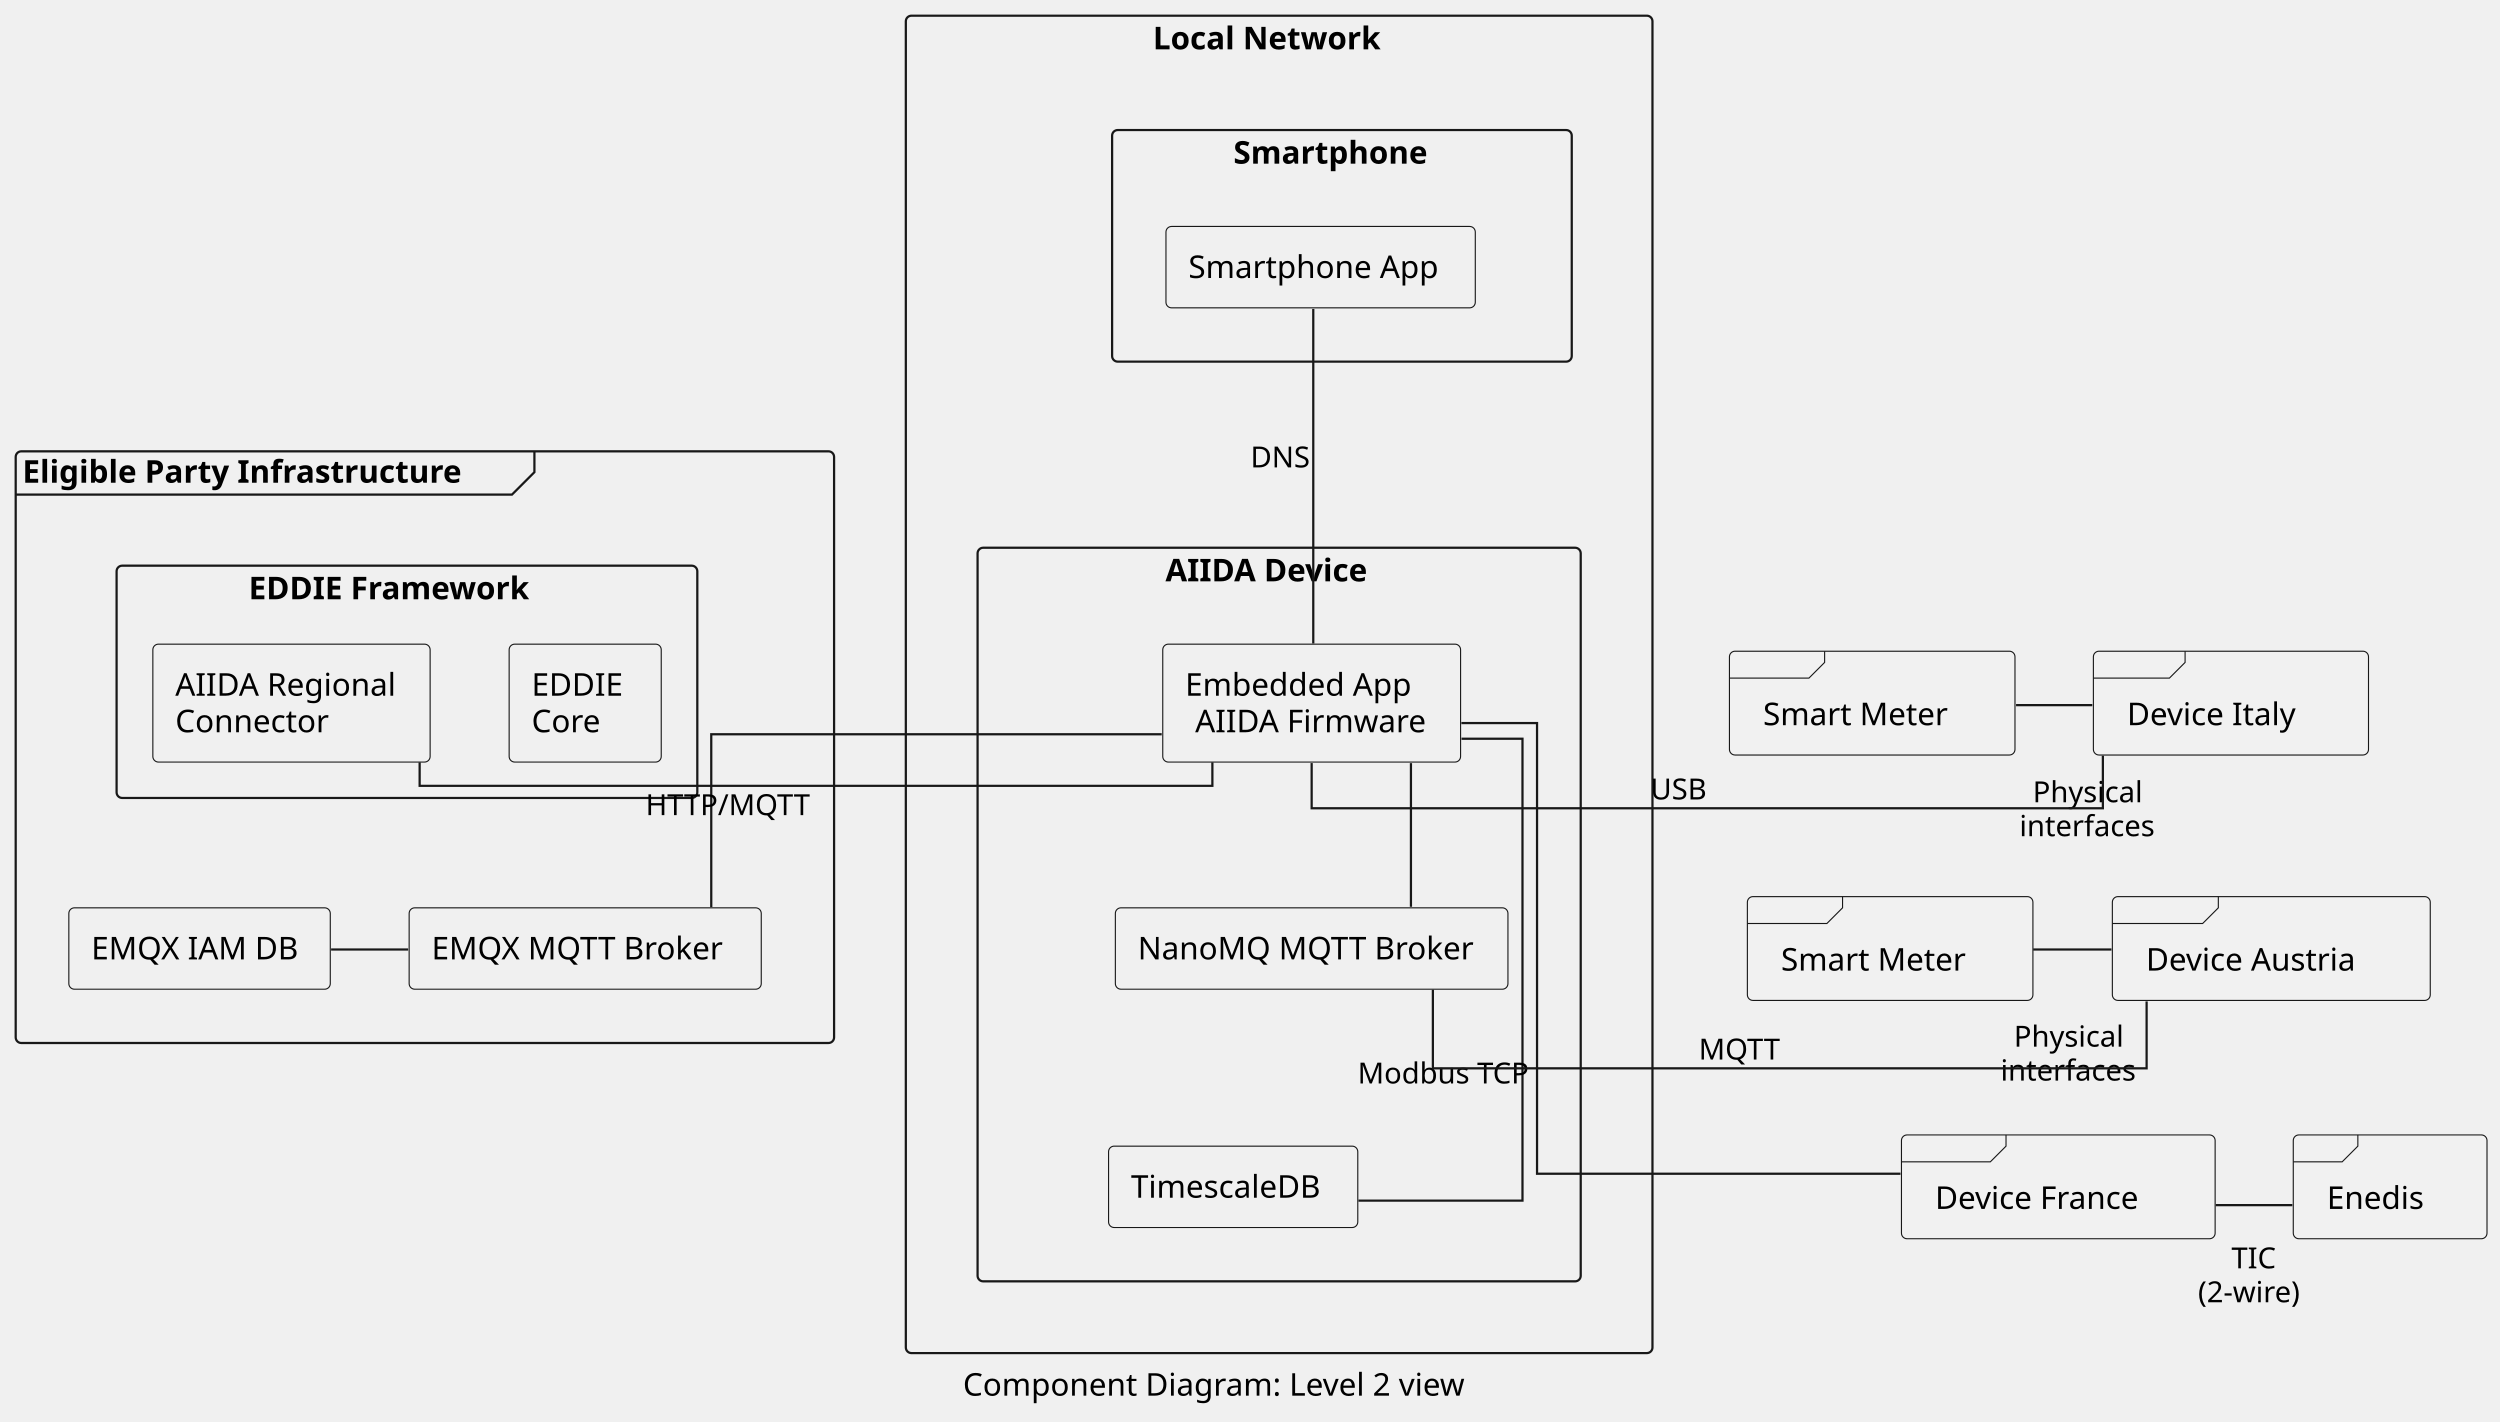
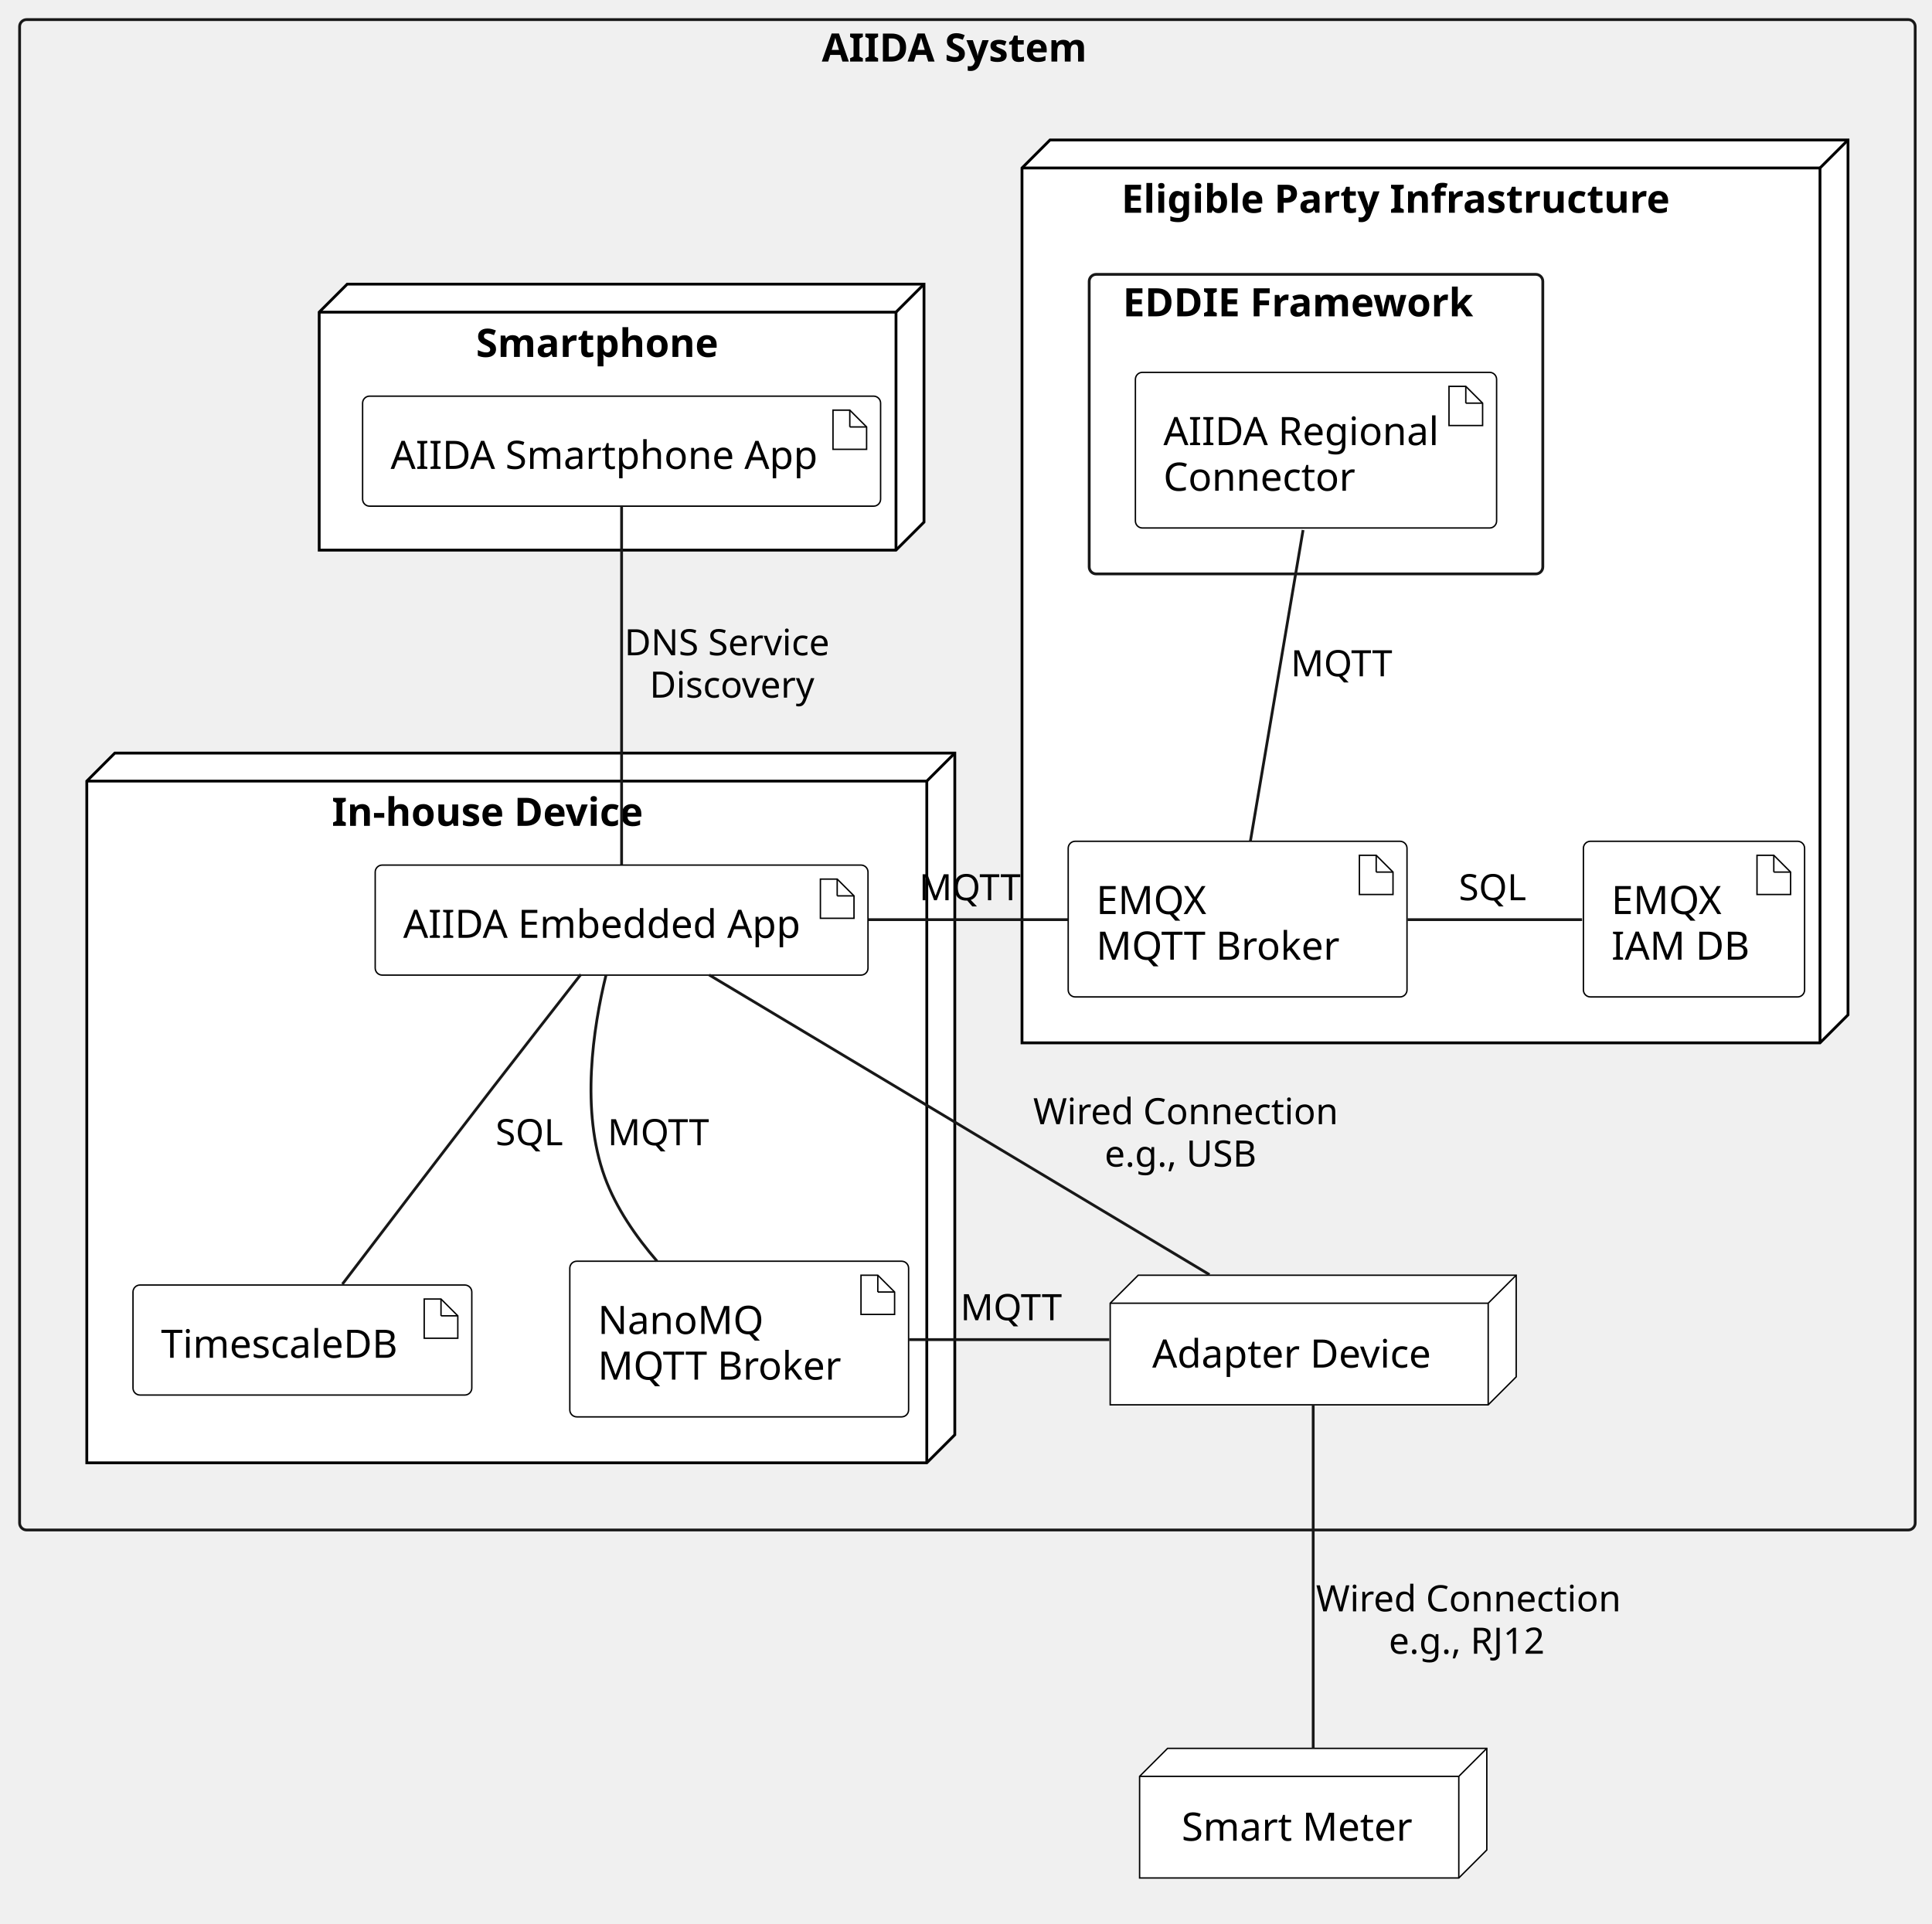
- <svg xmlns="http://www.w3.org/2000/svg" contentStyleType="text/css" height="634px" preserveAspectRatio="none" style="width:1115px;height:634px;background:#FFFFFF;" version="1.1" viewBox="0 0 1115 634" width="1115px" zoomAndPan="magnify">
+ <svg xmlns="http://www.w3.org/2000/svg" contentStyleType="text/css" height="687px" preserveAspectRatio="none" style="width:690px;height:687px;background:#FFFFFF;" version="1.1" viewBox="0 0 690 687" width="690px" zoomAndPan="magnify">
  <defs />
  <g>
+     <g id="cluster_AIIDA System">
+       <rect fill="none" height="539.5" rx="2.5" ry="2.5" style="stroke:#181818;stroke-width:1.0;" width="677" x="7" y="7" />
+       <text fill="#000000" font-family="sans-serif" font-size="14" font-weight="bold" lengthAdjust="spacing" textLength="104" x="293.5" y="21.995">AIIDA System</text>
+     </g>
    <g id="cluster_epInfra">
-       <rect fill="none" height="263.89" rx="2.5" ry="2.5" style="stroke:#181818;stroke-width:1.0;" width="365" x="7" y="201.29" />
-       <path d="M238.348,201.29 L238.348,210.587 L228.348,220.587 L7,220.587 " fill="none" style="stroke:#181818;stroke-width:1.0;" />
-       <text fill="#000000" font-family="sans-serif" font-size="14" font-weight="bold" lengthAdjust="spacing" textLength="221.348" x="10" y="215.285">Eligible Party Infrastructure</text>
+       <polygon fill="#FFFFFF" points="365,60,375,50,660,50,660,362.5,650,372.5,365,372.5,365,60" style="stroke:#000000;stroke-width:1.0;" />
+       <line style="stroke:#000000;stroke-width:1.0;" x1="650" x2="660" y1="60" y2="50" />
+       <line style="stroke:#000000;stroke-width:1.0;" x1="365" x2="650" y1="60" y2="60" />
+       <line style="stroke:#000000;stroke-width:1.0;" x1="650" x2="650" y1="60" y2="372.5" />
+       <text fill="#000000" font-family="sans-serif" font-size="14" font-weight="bold" lengthAdjust="spacing" textLength="216" x="400.5" y="75.995">Eligible Party Infrastructure</text>
    </g>
    <g id="cluster_EDDIE Framework">
-       <rect fill="none" height="103.6" rx="2.5" ry="2.5" style="stroke:#181818;stroke-width:1.0;" width="259" x="52" y="252.29" />
-       <text fill="#000000" font-family="sans-serif" font-size="14" font-weight="bold" lengthAdjust="spacing" textLength="141.217" x="110.892" y="267.285">EDDIE Framework</text>
-     </g>
-     <g id="cluster_Local Network">
-       <rect fill="none" height="596.48" rx="2.5" ry="2.5" style="stroke:#181818;stroke-width:1.0;" width="333" x="404" y="7" />
-       <text fill="#000000" font-family="sans-serif" font-size="14" font-weight="bold" lengthAdjust="spacing" textLength="112.629" x="514.186" y="21.995">Local Network</text>
+       <rect fill="none" height="107" rx="2.5" ry="2.5" style="stroke:#181818;stroke-width:1.0;" width="162" x="389" y="98" />
+       <text fill="#000000" font-family="sans-serif" font-size="14" font-weight="bold" lengthAdjust="spacing" textLength="138" x="401" y="112.995">EDDIE Framework</text>
    </g>
    <g id="cluster_smartphone">
-       <rect fill="none" height="103.29" rx="2.5" ry="2.5" style="stroke:#181818;stroke-width:1.0;" width="205" x="496" y="58" />
-       <text fill="#000000" font-family="sans-serif" font-size="14" font-weight="bold" lengthAdjust="spacing" textLength="96.783" x="550.108" y="72.995">Smartphone</text>
+       <polygon fill="#FFFFFF" points="114,111.5,124,101.5,330,101.5,330,186.5,320,196.5,114,196.5,114,111.5" style="stroke:#000000;stroke-width:1.0;" />
+       <line style="stroke:#000000;stroke-width:1.0;" x1="320" x2="330" y1="111.5" y2="101.5" />
+       <line style="stroke:#000000;stroke-width:1.0;" x1="114" x2="320" y1="111.5" y2="111.5" />
+       <line style="stroke:#000000;stroke-width:1.0;" x1="320" x2="320" y1="111.5" y2="196.5" />
+       <text fill="#000000" font-family="sans-serif" font-size="14" font-weight="bold" lengthAdjust="spacing" textLength="96" x="170" y="127.495">Smartphone</text>
    </g>
    <g id="cluster_aiida">
-       <rect fill="none" height="327.19" rx="2.5" ry="2.5" style="stroke:#181818;stroke-width:1.0;" width="269" x="436" y="244.29" />
-       <text fill="#000000" font-family="sans-serif" font-size="14" font-weight="bold" lengthAdjust="spacing" textLength="101.418" x="519.791" y="259.285">AIIDA Device</text>
+       <polygon fill="#FFFFFF" points="31,279,41,269,341,269,341,512.5,331,522.5,31,522.5,31,279" style="stroke:#000000;stroke-width:1.0;" />
+       <line style="stroke:#000000;stroke-width:1.0;" x1="331" x2="341" y1="279" y2="269" />
+       <line style="stroke:#000000;stroke-width:1.0;" x1="31" x2="331" y1="279" y2="279" />
+       <line style="stroke:#000000;stroke-width:1.0;" x1="331" x2="331" y1="279" y2="522.5" />
+       <text fill="#000000" font-family="sans-serif" font-size="14" font-weight="bold" lengthAdjust="spacing" textLength="127" x="118.5" y="294.995">In-house Device</text>
+     </g>
+     <g id="elem_adapterDevice">
+       <polygon fill="#FFFFFF" points="396.5,465.5,406.5,455.5,541.5,455.5,541.5,491.797,531.5,501.797,396.5,501.797,396.5,465.5" style="stroke:#000000;stroke-width:0.5;" />
+       <line style="stroke:#000000;stroke-width:0.5;" x1="531.5" x2="541.5" y1="465.5" y2="455.5" />
+       <line style="stroke:#000000;stroke-width:0.5;" x1="396.5" x2="531.5" y1="465.5" y2="465.5" />
+       <line style="stroke:#000000;stroke-width:0.5;" x1="531.5" x2="531.5" y1="465.5" y2="501.797" />
+       <text fill="#000000" font-family="sans-serif" font-size="14" lengthAdjust="spacing" textLength="105" x="411.5" y="488.495">Adapter Device</text>
    </g>
    <g id="elem_broker">
-       <rect fill="none" height="36.297" rx="2.5" ry="2.5" style="stroke:#181818;stroke-width:0.5;" width="157.04" x="182.48" y="404.89" />
-       <text fill="#000000" font-family="sans-serif" font-size="14" lengthAdjust="spacing" textLength="137.04" x="192.48" y="427.885">EMQX MQTT Broker</text>
+       <rect fill="none" height="55.594" rx="2.5" ry="2.5" style="stroke:#000000;stroke-width:0.5;" width="121" x="381.5" y="300.5" />
+       <polygon fill="none" points="485.5,305.5,485.5,319.5,497.5,319.5,497.5,311.5,491.5,305.5,485.5,305.5" style="stroke:#000000;stroke-width:0.5;" />
+       <line style="stroke:#000000;stroke-width:0.5;" x1="491.5" x2="491.5" y1="305.5" y2="311.5" />
+       <line style="stroke:#000000;stroke-width:0.5;" x1="497.5" x2="491.5" y1="311.5" y2="311.5" />
+       <text fill="#000000" font-family="sans-serif" font-size="14" lengthAdjust="spacing" textLength="41" x="391.5" y="326.495">EMQX</text>
+       <text fill="#000000" font-family="sans-serif" font-size="14" lengthAdjust="spacing" textLength="91" x="391.5" y="342.792">MQTT Broker</text>
    </g>
    <g id="elem_emqxiam">
-       <rect fill="none" height="36.297" rx="2.5" ry="2.5" style="stroke:#181818;stroke-width:0.5;" width="116.606" x="30.7" y="404.89" />
-       <text fill="#000000" font-family="sans-serif" font-size="14" lengthAdjust="spacing" textLength="96.606" x="40.7" y="427.885">EMQX IAM DB</text>
-     </g>
-     <g id="elem_eddie">
-       <rect fill="none" height="52.594" rx="2.5" ry="2.5" style="stroke:#181818;stroke-width:0.5;" width="67.831" x="227.08" y="287.29" />
-       <text fill="#000000" font-family="sans-serif" font-size="14" lengthAdjust="spacing" textLength="43.381" x="237.08" y="310.285">EDDIE</text>
-       <text fill="#000000" font-family="sans-serif" font-size="14" lengthAdjust="spacing" textLength="32.71" x="237.08" y="326.582">Core</text>
+       <rect fill="none" height="55.594" rx="2.5" ry="2.5" style="stroke:#000000;stroke-width:0.5;" width="79" x="565.5" y="300.5" />
+       <polygon fill="none" points="627.5,305.5,627.5,319.5,639.5,319.5,639.5,311.5,633.5,305.5,627.5,305.5" style="stroke:#000000;stroke-width:0.5;" />
+       <line style="stroke:#000000;stroke-width:0.5;" x1="633.5" x2="633.5" y1="305.5" y2="311.5" />
+       <line style="stroke:#000000;stroke-width:0.5;" x1="639.5" x2="633.5" y1="311.5" y2="311.5" />
+       <text fill="#000000" font-family="sans-serif" font-size="14" lengthAdjust="spacing" textLength="41" x="575.5" y="326.495">EMQX</text>
+       <text fill="#000000" font-family="sans-serif" font-size="14" lengthAdjust="spacing" textLength="49" x="575.5" y="342.792">IAM DB</text>
    </g>
    <g id="elem_regcon">
-       <rect fill="none" height="52.594" rx="2.5" ry="2.5" style="stroke:#181818;stroke-width:0.5;" width="123.667" x="68.17" y="287.29" />
-       <text fill="#000000" font-family="sans-serif" font-size="14" lengthAdjust="spacing" textLength="103.667" x="78.17" y="310.285">AIIDA Regional</text>
-       <text fill="#000000" font-family="sans-serif" font-size="14" lengthAdjust="spacing" textLength="72.208" x="78.17" y="326.582">Connector</text>
+       <rect fill="none" height="55.594" rx="2.5" ry="2.5" style="stroke:#000000;stroke-width:0.5;" width="129" x="405.5" y="133" />
+       <polygon fill="none" points="517.5,138,517.5,152,529.5,152,529.5,144,523.5,138,517.5,138" style="stroke:#000000;stroke-width:0.5;" />
+       <line style="stroke:#000000;stroke-width:0.5;" x1="523.5" x2="523.5" y1="138" y2="144" />
+       <line style="stroke:#000000;stroke-width:0.5;" x1="529.5" x2="523.5" y1="144" y2="144" />
+       <text fill="#000000" font-family="sans-serif" font-size="14" lengthAdjust="spacing" textLength="99" x="415.5" y="158.995">AIIDA Regional</text>
+       <text fill="#000000" font-family="sans-serif" font-size="14" lengthAdjust="spacing" textLength="73" x="415.5" y="175.292">Connector</text>
    </g>
    <g id="elem_app">
-       <rect fill="none" height="36.297" rx="2.5" ry="2.5" style="stroke:#181818;stroke-width:0.5;" width="137.961" x="520.02" y="101" />
-       <text fill="#000000" font-family="sans-serif" font-size="14" lengthAdjust="spacing" textLength="117.961" x="530.02" y="123.995">Smartphone App</text>
+       <rect fill="none" height="39.297" rx="2.5" ry="2.5" style="stroke:#000000;stroke-width:0.5;" width="185" x="129.5" y="141.5" />
+       <polygon fill="none" points="297.5,146.5,297.5,160.5,309.5,160.5,309.5,152.5,303.5,146.5,297.5,146.5" style="stroke:#000000;stroke-width:0.5;" />
+       <line style="stroke:#000000;stroke-width:0.5;" x1="303.5" x2="303.5" y1="146.5" y2="152.5" />
+       <line style="stroke:#000000;stroke-width:0.5;" x1="309.5" x2="303.5" y1="152.5" y2="152.5" />
+       <text fill="#000000" font-family="sans-serif" font-size="14" lengthAdjust="spacing" textLength="155" x="139.5" y="167.495">AIIDA Smartphone App</text>
    </g>
    <g id="elem_embapp">
-       <rect fill="none" height="52.594" rx="2.5" ry="2.5" style="stroke:#181818;stroke-width:0.5;" width="132.827" x="518.59" y="287.29" />
-       <text fill="#000000" font-family="sans-serif" font-size="14" lengthAdjust="spacing" textLength="107.058" x="528.59" y="310.285">Embedded App</text>
-       <text fill="#000000" font-family="sans-serif" font-size="14" lengthAdjust="spacing" textLength="108.377" x="533.04" y="326.582">AIIDA Firmware</text>
+       <rect fill="none" height="39.297" rx="2.5" ry="2.5" style="stroke:#000000;stroke-width:0.5;" width="176" x="134" y="309" />
+       <polygon fill="none" points="293,314,293,328,305,328,305,320,299,314,293,314" style="stroke:#000000;stroke-width:0.5;" />
+       <line style="stroke:#000000;stroke-width:0.5;" x1="299" x2="299" y1="314" y2="320" />
+       <line style="stroke:#000000;stroke-width:0.5;" x1="305" x2="299" y1="320" y2="320" />
+       <text fill="#000000" font-family="sans-serif" font-size="14" lengthAdjust="spacing" textLength="146" x="144" y="334.995">AIIDA Embedded App</text>
    </g>
    <g id="elem_nano">
-       <rect fill="none" height="36.297" rx="2.5" ry="2.5" style="stroke:#181818;stroke-width:0.5;" width="175.094" x="497.45" y="404.89" />
-       <text fill="#000000" font-family="sans-serif" font-size="14" lengthAdjust="spacing" textLength="155.094" x="507.45" y="427.885">NanoMQ MQTT Broker</text>
+       <rect fill="none" height="55.594" rx="2.5" ry="2.5" style="stroke:#000000;stroke-width:0.5;" width="121" x="203.5" y="450.5" />
+       <polygon fill="none" points="307.5,455.5,307.5,469.5,319.5,469.5,319.5,461.5,313.5,455.5,307.5,455.5" style="stroke:#000000;stroke-width:0.5;" />
+       <line style="stroke:#000000;stroke-width:0.5;" x1="313.5" x2="313.5" y1="455.5" y2="461.5" />
+       <line style="stroke:#000000;stroke-width:0.5;" x1="319.5" x2="313.5" y1="461.5" y2="461.5" />
+       <text fill="#000000" font-family="sans-serif" font-size="14" lengthAdjust="spacing" textLength="59" x="213.5" y="476.495">NanoMQ</text>
+       <text fill="#000000" font-family="sans-serif" font-size="14" lengthAdjust="spacing" textLength="91" x="213.5" y="492.792">MQTT Broker</text>
    </g>
    <g id="elem_db">
-       <rect fill="none" height="36.297" rx="2.5" ry="2.5" style="stroke:#181818;stroke-width:0.5;" width="111.15" x="494.42" y="511.18" />
-       <text fill="#000000" font-family="sans-serif" font-size="14" lengthAdjust="spacing" textLength="91.15" x="504.42" y="534.175">TimescaleDB</text>
+       <rect fill="none" height="39.297" rx="2.5" ry="2.5" style="stroke:#000000;stroke-width:0.5;" width="121" x="47.5" y="459" />
+       <polygon fill="none" points="151.5,464,151.5,478,163.5,478,163.5,470,157.5,464,151.5,464" style="stroke:#000000;stroke-width:0.5;" />
+       <line style="stroke:#000000;stroke-width:0.5;" x1="157.5" x2="157.5" y1="464" y2="470" />
+       <line style="stroke:#000000;stroke-width:0.5;" x1="163.5" x2="157.5" y1="470" y2="470" />
+       <text fill="#000000" font-family="sans-serif" font-size="14" lengthAdjust="spacing" textLength="91" x="57.5" y="484.995">TimescaleDB</text>
    </g>
-     <g id="elem_device1">
-       <rect fill="#F1F1F1" height="46.297" rx="2.5" ry="2.5" style="stroke:#181818;stroke-width:0.5;" width="122.701" x="933.65" y="290.44" />
-       <path d="M974.55,290.44 L974.55,295.44 L967.55,302.44 L933.65,302.44 " fill="none" style="stroke:#181818;stroke-width:0.5;" />
-       <text fill="#000000" font-family="sans-serif" font-size="14" lengthAdjust="spacing" textLength="82.701" x="948.65" y="323.435">Device Italy</text>
-     </g>
-     <g id="elem_device2">
-       <rect fill="#F1F1F1" height="46.297" rx="2.5" ry="2.5" style="stroke:#181818;stroke-width:0.5;" width="141.787" x="942.11" y="399.89" />
-       <path d="M989.372,399.89 L989.372,404.89 L982.372,411.89 L942.11,411.89 " fill="none" style="stroke:#181818;stroke-width:0.5;" />
-       <text fill="#000000" font-family="sans-serif" font-size="14" lengthAdjust="spacing" textLength="101.787" x="957.11" y="432.885">Device Austria</text>
-     </g>
-     <g id="elem_device3">
-       <rect fill="#F1F1F1" height="46.297" rx="2.5" ry="2.5" style="stroke:#181818;stroke-width:0.5;" width="139.9" x="848.05" y="506.18" />
-       <path d="M894.683,506.18 L894.683,511.18 L887.683,518.18 L848.05,518.18 " fill="none" style="stroke:#181818;stroke-width:0.5;" />
-       <text fill="#000000" font-family="sans-serif" font-size="14" lengthAdjust="spacing" textLength="99.9" x="863.05" y="539.175">Device France</text>
-     </g>
-     <g id="elem_smartmeter1">
-       <rect fill="#F1F1F1" height="46.297" rx="2.5" ry="2.5" style="stroke:#181818;stroke-width:0.5;" width="127.35" x="771.33" y="290.44" />
-       <path d="M813.78,290.44 L813.78,295.44 L806.78,302.44 L771.33,302.44 " fill="none" style="stroke:#181818;stroke-width:0.5;" />
-       <text fill="#000000" font-family="sans-serif" font-size="14" lengthAdjust="spacing" textLength="87.35" x="786.33" y="323.435">Smart Meter</text>
-     </g>
-     <g id="elem_enedis">
-       <rect fill="#F1F1F1" height="46.297" rx="2.5" ry="2.5" style="stroke:#181818;stroke-width:0.5;" width="86.402" x="1022.8" y="506.18" />
-       <path d="M1051.601,506.18 L1051.601,511.18 L1044.601,518.18 L1022.8,518.18 " fill="none" style="stroke:#181818;stroke-width:0.5;" />
-       <text fill="#000000" font-family="sans-serif" font-size="14" lengthAdjust="spacing" textLength="46.402" x="1037.8" y="539.175">Enedis</text>
-     </g>
-     <g id="elem_smartmeter2">
-       <rect fill="#F1F1F1" height="46.297" rx="2.5" ry="2.5" style="stroke:#181818;stroke-width:0.5;" width="127.35" x="779.33" y="399.89" />
-       <path d="M821.78,399.89 L821.78,404.89 L814.78,411.89 L779.33,411.89 " fill="none" style="stroke:#181818;stroke-width:0.5;" />
-       <text fill="#000000" font-family="sans-serif" font-size="14" lengthAdjust="spacing" textLength="87.35" x="794.33" y="432.885">Smart Meter</text>
+     <g id="elem_smartmeter">
+       <polygon fill="#FFFFFF" points="407,634.5,417,624.5,531,624.5,531,660.797,521,670.797,407,670.797,407,634.5" style="stroke:#000000;stroke-width:0.5;" />
+       <line style="stroke:#000000;stroke-width:0.5;" x1="521" x2="531" y1="634.5" y2="624.5" />
+       <line style="stroke:#000000;stroke-width:0.5;" x1="407" x2="521" y1="634.5" y2="634.5" />
+       <line style="stroke:#000000;stroke-width:0.5;" x1="521" x2="521" y1="634.5" y2="670.797" />
+       <text fill="#000000" font-family="sans-serif" font-size="14" lengthAdjust="spacing" textLength="84" x="422" y="657.495">Smart Meter</text>
    </g>
    <g id="link_broker_emqxiam">
-       <path d="M182.05,423.48 C170.48,423.48 158.74,423.48 147.67,423.48 " fill="none" id="broker-emqxiam" style="stroke:#181818;stroke-width:1.0;" />
+       <path d="M502.7,328.5 C523.51,328.5 546.27,328.5 565.03,328.5 " fill="none" id="broker-emqxiam" style="stroke:#181818;stroke-width:1.0;" />
+       <text fill="#000000" font-family="sans-serif" font-size="13" lengthAdjust="spacing" textLength="26" x="521" y="321.567">SQL</text>
+     </g>
+     <g id="link_regcon_broker">
+       <path d="M465.38,189.33 C460.17,220.09 451.77,269.75 446.58,300.41 " fill="none" id="regcon-broker" style="stroke:#181818;stroke-width:1.0;" />
+       <text fill="#000000" font-family="sans-serif" font-size="13" lengthAdjust="spacing" textLength="35" x="461" y="241.567">MQTT</text>
    </g>
    <g id="link_embapp_nano">
-       <path d="M629.28,340.36 C629.28,360.23 629.28,386.83 629.28,404.42 " fill="none" id="embapp-nano-1" style="stroke:#181818;stroke-width:1.0;" />
+       <path d="M216.44,348.25 C211.83,367.11 207.31,396.7 216,420.5 C219.99,431.44 227.11,441.73 234.66,450.48 " fill="none" id="embapp-nano" style="stroke:#181818;stroke-width:1.0;" />
+       <text fill="#000000" font-family="sans-serif" font-size="13" lengthAdjust="spacing" textLength="35" x="217" y="409.067">MQTT</text>
+     </g>
+     <g id="link_embapp_db">
+       <path d="M207.45,348.06 C198.38,359.67 186.48,374.93 176,388.5 C157.35,412.67 136,440.67 122.27,458.71 " fill="none" id="embapp-db" style="stroke:#181818;stroke-width:1.0;" />
+       <text fill="#000000" font-family="sans-serif" font-size="13" lengthAdjust="spacing" textLength="26" x="177" y="409.067">SQL</text>
    </g>
    <g id="link_app_embapp">
-       <path d="M585.72,137.79 C585.72,172.48 585.72,247.06 585.72,287.02 " fill="none" id="app-embapp" style="stroke:#181818;stroke-width:1.0;" />
-       <text fill="#000000" font-family="sans-serif" font-size="13" lengthAdjust="spacing" textLength="27.987" x="557.72" y="208.467">DNS</text>
+       <path d="M222,180.66 C222,212.53 222,277.08 222,308.9 " fill="none" id="app-embapp" style="stroke:#181818;stroke-width:1.0;" />
+       <text fill="#000000" font-family="sans-serif" font-size="13" lengthAdjust="spacing" textLength="80" x="223" y="234.067">DNS Service</text>
+       <text fill="#000000" font-family="sans-serif" font-size="13" lengthAdjust="spacing" textLength="62" x="232" y="249.2">Discovery</text>
    </g>
-     <g id="link_embapp_db">
-       <path d="M651.83,329.48 C667.15,329.48 679.03,329.48 679.03,329.48 C679.03,329.48 679.03,535.48 679.03,535.48 C679.03,535.48 640.72,535.48 605.84,535.48 " fill="none" id="embapp-db" style="stroke:#181818;stroke-width:1.0;" />
+     <g id="link_embapp_broker">
+       <path d="M310.21,328.5 C334.12,328.5 359.46,328.5 381.47,328.5 " fill="none" id="embapp-broker" style="stroke:#181818;stroke-width:1.0;" />
+       <text fill="#000000" font-family="sans-serif" font-size="13" lengthAdjust="spacing" textLength="35" x="328.25" y="321.567">MQTT</text>
    </g>
-     <g id="link_broker_embapp">
-       <path d="M317.22,404.61 C317.22,376.84 317.22,327.48 317.22,327.48 C317.22,327.48 438.8,327.48 518.12,327.48 " fill="none" id="broker-embapp" style="stroke:#181818;stroke-width:1.0;" />
+     <g id="link_embapp_adapterDevice">
+       <path d="M253.28,348.24 C298.85,375.55 383.32,426.16 431.94,455.29 " fill="none" id="embapp-adapterDevice" style="stroke:#181818;stroke-width:1.0;" />
+       <text fill="#000000" font-family="sans-serif" font-size="13" lengthAdjust="spacing" textLength="111" x="369" y="401.567">Wired Connection</text>
+       <text fill="#000000" font-family="sans-serif" font-size="13" lengthAdjust="spacing" textLength="60" x="394.5" y="416.7">e.g., USB</text>
    </g>
-     <g id="link_smartmeter1_device1">
-       <path d="M899.16,314.48 C910.37,314.48 922.02,314.48 933.17,314.48 " fill="none" id="smartmeter1-device1" style="stroke:#181818;stroke-width:1.0;" />
-       <text fill="#000000" font-family="sans-serif" font-size="13" lengthAdjust="spacing" textLength="4.132" x="930.97" y="327.547"> </text>
-       <text fill="#000000" font-family="sans-serif" font-size="13" lengthAdjust="spacing" textLength="4.132" x="930.97" y="342.68"> </text>
-       <text fill="#000000" font-family="sans-serif" font-size="13" lengthAdjust="spacing" textLength="52.882" x="906.595" y="357.812">Physical</text>
-       <text fill="#000000" font-family="sans-serif" font-size="13" lengthAdjust="spacing" textLength="64.752" x="900.66" y="372.945">interfaces</text>
+     <g id="link_nano_adapterDevice">
+       <path d="M324.67,478.5 C347.11,478.5 372.77,478.5 396.17,478.5 " fill="none" id="nano-adapterDevice" style="stroke:#181818;stroke-width:1.0;" />
+       <text fill="#000000" font-family="sans-serif" font-size="13" lengthAdjust="spacing" textLength="35" x="343" y="471.567">MQTT</text>
    </g>
-     <g id="link_smartmeter2_device2">
-       <path d="M906.79,423.48 C918.19,423.48 930.13,423.48 941.72,423.48 " fill="none" id="smartmeter2-device2" style="stroke:#181818;stroke-width:1.0;" />
-       <text fill="#000000" font-family="sans-serif" font-size="13" lengthAdjust="spacing" textLength="4.132" x="922.56" y="436.547"> </text>
-       <text fill="#000000" font-family="sans-serif" font-size="13" lengthAdjust="spacing" textLength="4.132" x="922.56" y="451.68"> </text>
-       <text fill="#000000" font-family="sans-serif" font-size="13" lengthAdjust="spacing" textLength="52.882" x="898.185" y="466.812">Physical</text>
-       <text fill="#000000" font-family="sans-serif" font-size="13" lengthAdjust="spacing" textLength="64.752" x="892.25" y="481.945">interfaces</text>
+     <g id="link_adapterDevice_smartmeter">
+       <path d="M469,501.68 C469,533.71 469,592.57 469,624.5 " fill="none" id="adapterDevice-smartmeter" style="stroke:#181818;stroke-width:1.0;" />
+       <text fill="#000000" font-family="sans-serif" font-size="13" lengthAdjust="spacing" textLength="111" x="470" y="575.567">Wired Connection</text>
+       <text fill="#000000" font-family="sans-serif" font-size="13" lengthAdjust="spacing" textLength="59" x="496" y="590.7">e.g., RJ12</text>
    </g>
-     <g id="link_enedis_device3">
-       <path d="M1022.4,537.48 C1011.65,537.48 999.87,537.48 988.22,537.48 " fill="none" id="enedis-device3" style="stroke:#181818;stroke-width:1.0;" />
-       <text fill="#000000" font-family="sans-serif" font-size="13" lengthAdjust="spacing" textLength="4.132" x="1003.59" y="550.547"> </text>
-       <text fill="#000000" font-family="sans-serif" font-size="13" lengthAdjust="spacing" textLength="20.852" x="995.23" y="565.68">TIC</text>
-       <text fill="#000000" font-family="sans-serif" font-size="13" lengthAdjust="spacing" textLength="50.692" x="980.31" y="580.812">(2-wire)</text>
-     </g>
-     <g id="link_embapp_regcon">
-       <path d="M540.72,340.01 C540.72,345.92 540.72,350.48 540.72,350.48 C540.72,350.48 187.16,350.48 187.16,350.48 C187.16,350.48 187.16,345.92 187.16,340.01 " fill="none" id="embapp-regcon" style="stroke:#181818;stroke-width:1.0;" />
-       <text fill="#000000" font-family="sans-serif" font-size="13" lengthAdjust="spacing" textLength="75.207" x="287.94" y="363.547">HTTP/MQTT</text>
-     </g>
-     <g id="link_embapp_device1">
-       <path d="M585,340.32 C585,350.85 585,360.48 585,360.48 C585,360.48 937.88,360.48 937.88,360.48 C937.88,360.48 937.88,348.76 937.88,337.03 " fill="none" id="embapp-device1" style="stroke:#181818;stroke-width:1.0;" />
-       <text fill="#000000" font-family="sans-serif" font-size="13" lengthAdjust="spacing" textLength="26.686" x="736.08" y="356.547">USB</text>
-     </g>
-     <g id="link_embapp_device3">
-       <path d="M651.77,322.48 C670.33,322.48 685.52,322.48 685.52,322.48 C685.52,322.48 685.52,523.48 685.52,523.48 C685.52,523.48 779.19,523.48 847.62,523.48 " fill="none" id="embapp-device3" style="stroke:#181818;stroke-width:1.0;" />
-       <text fill="#000000" font-family="sans-serif" font-size="13" lengthAdjust="spacing" textLength="79.676" x="605.52" y="483.227">Modbus TCP</text>
-     </g>
-     <g id="link_nano_device2">
-       <path d="M639.06,441.43 C639.06,456.89 639.06,476.48 639.06,476.48 C639.06,476.48 957.39,476.48 957.39,476.48 C957.39,476.48 957.39,460.95 957.39,446.63 " fill="none" id="nano-device2" style="stroke:#181818;stroke-width:1.0;" />
-       <text fill="#000000" font-family="sans-serif" font-size="13" lengthAdjust="spacing" textLength="37.331" x="757.62" y="472.547">MQTT</text>
-     </g>
-     <text fill="#000000" font-family="sans-serif" font-size="14" lengthAdjust="spacing" textLength="242.252" x="429.475" y="622.475">Component Diagram: Level 2 view</text>
  </g>
</svg>
